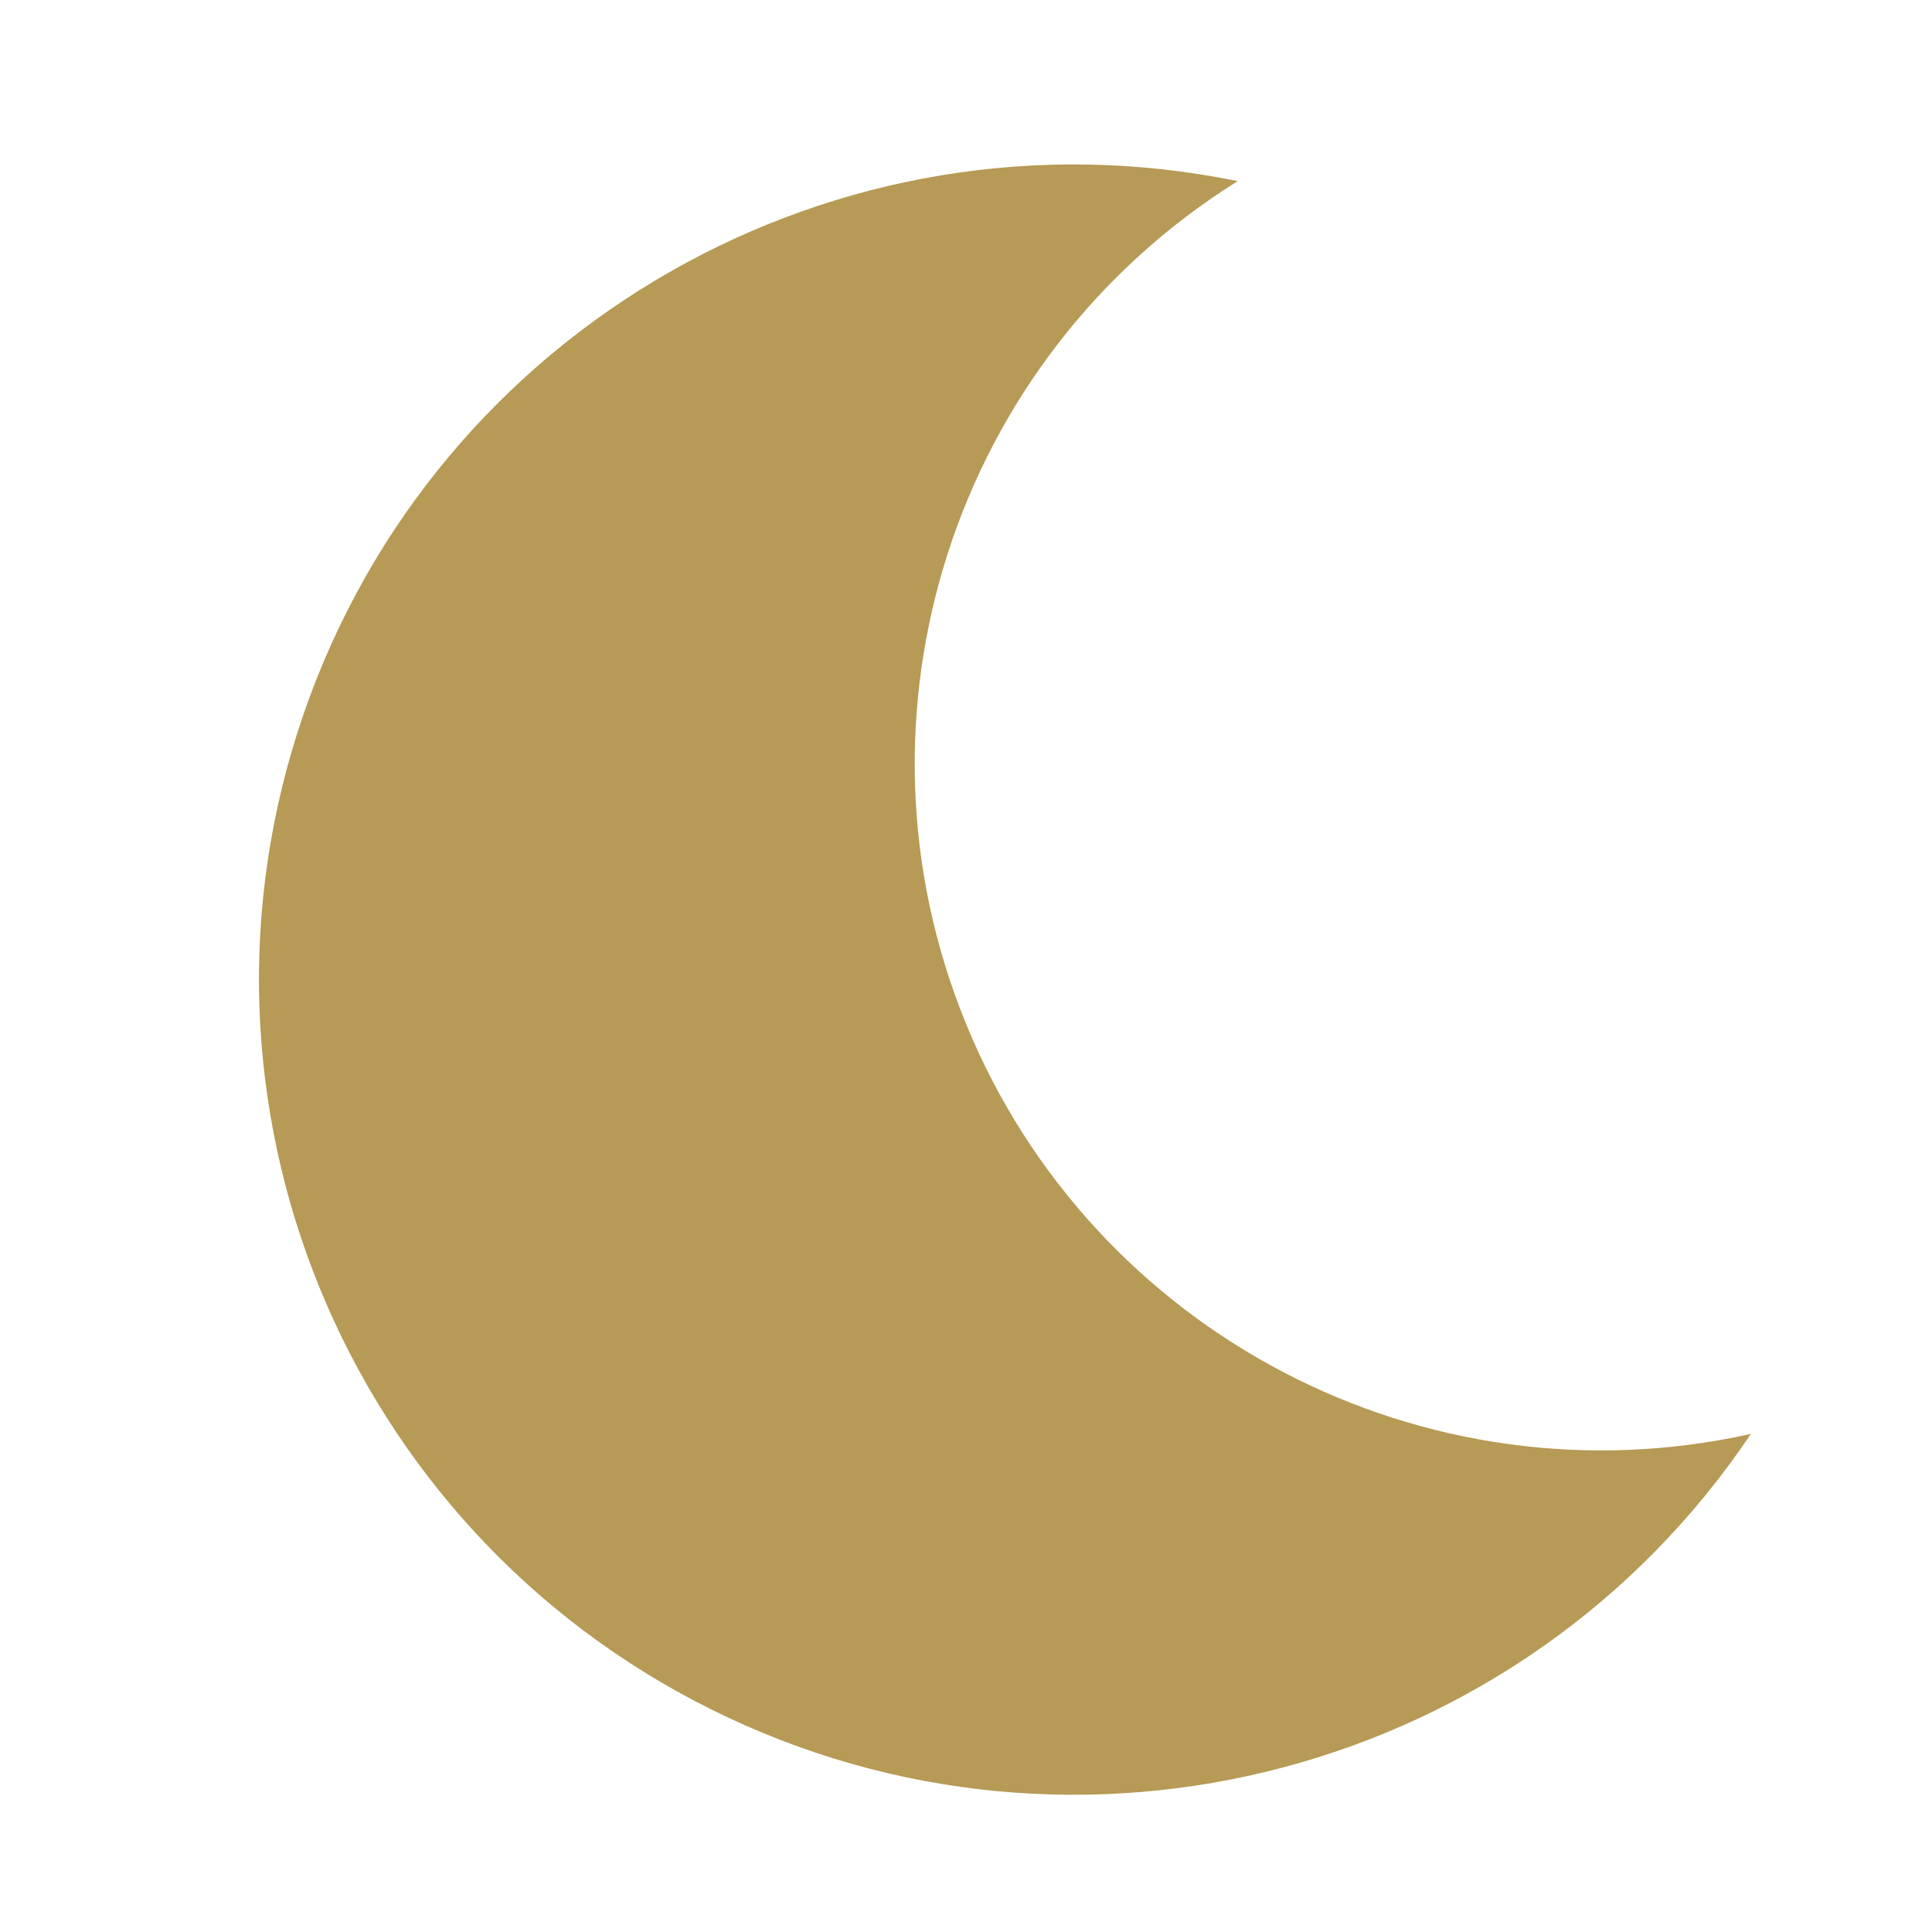
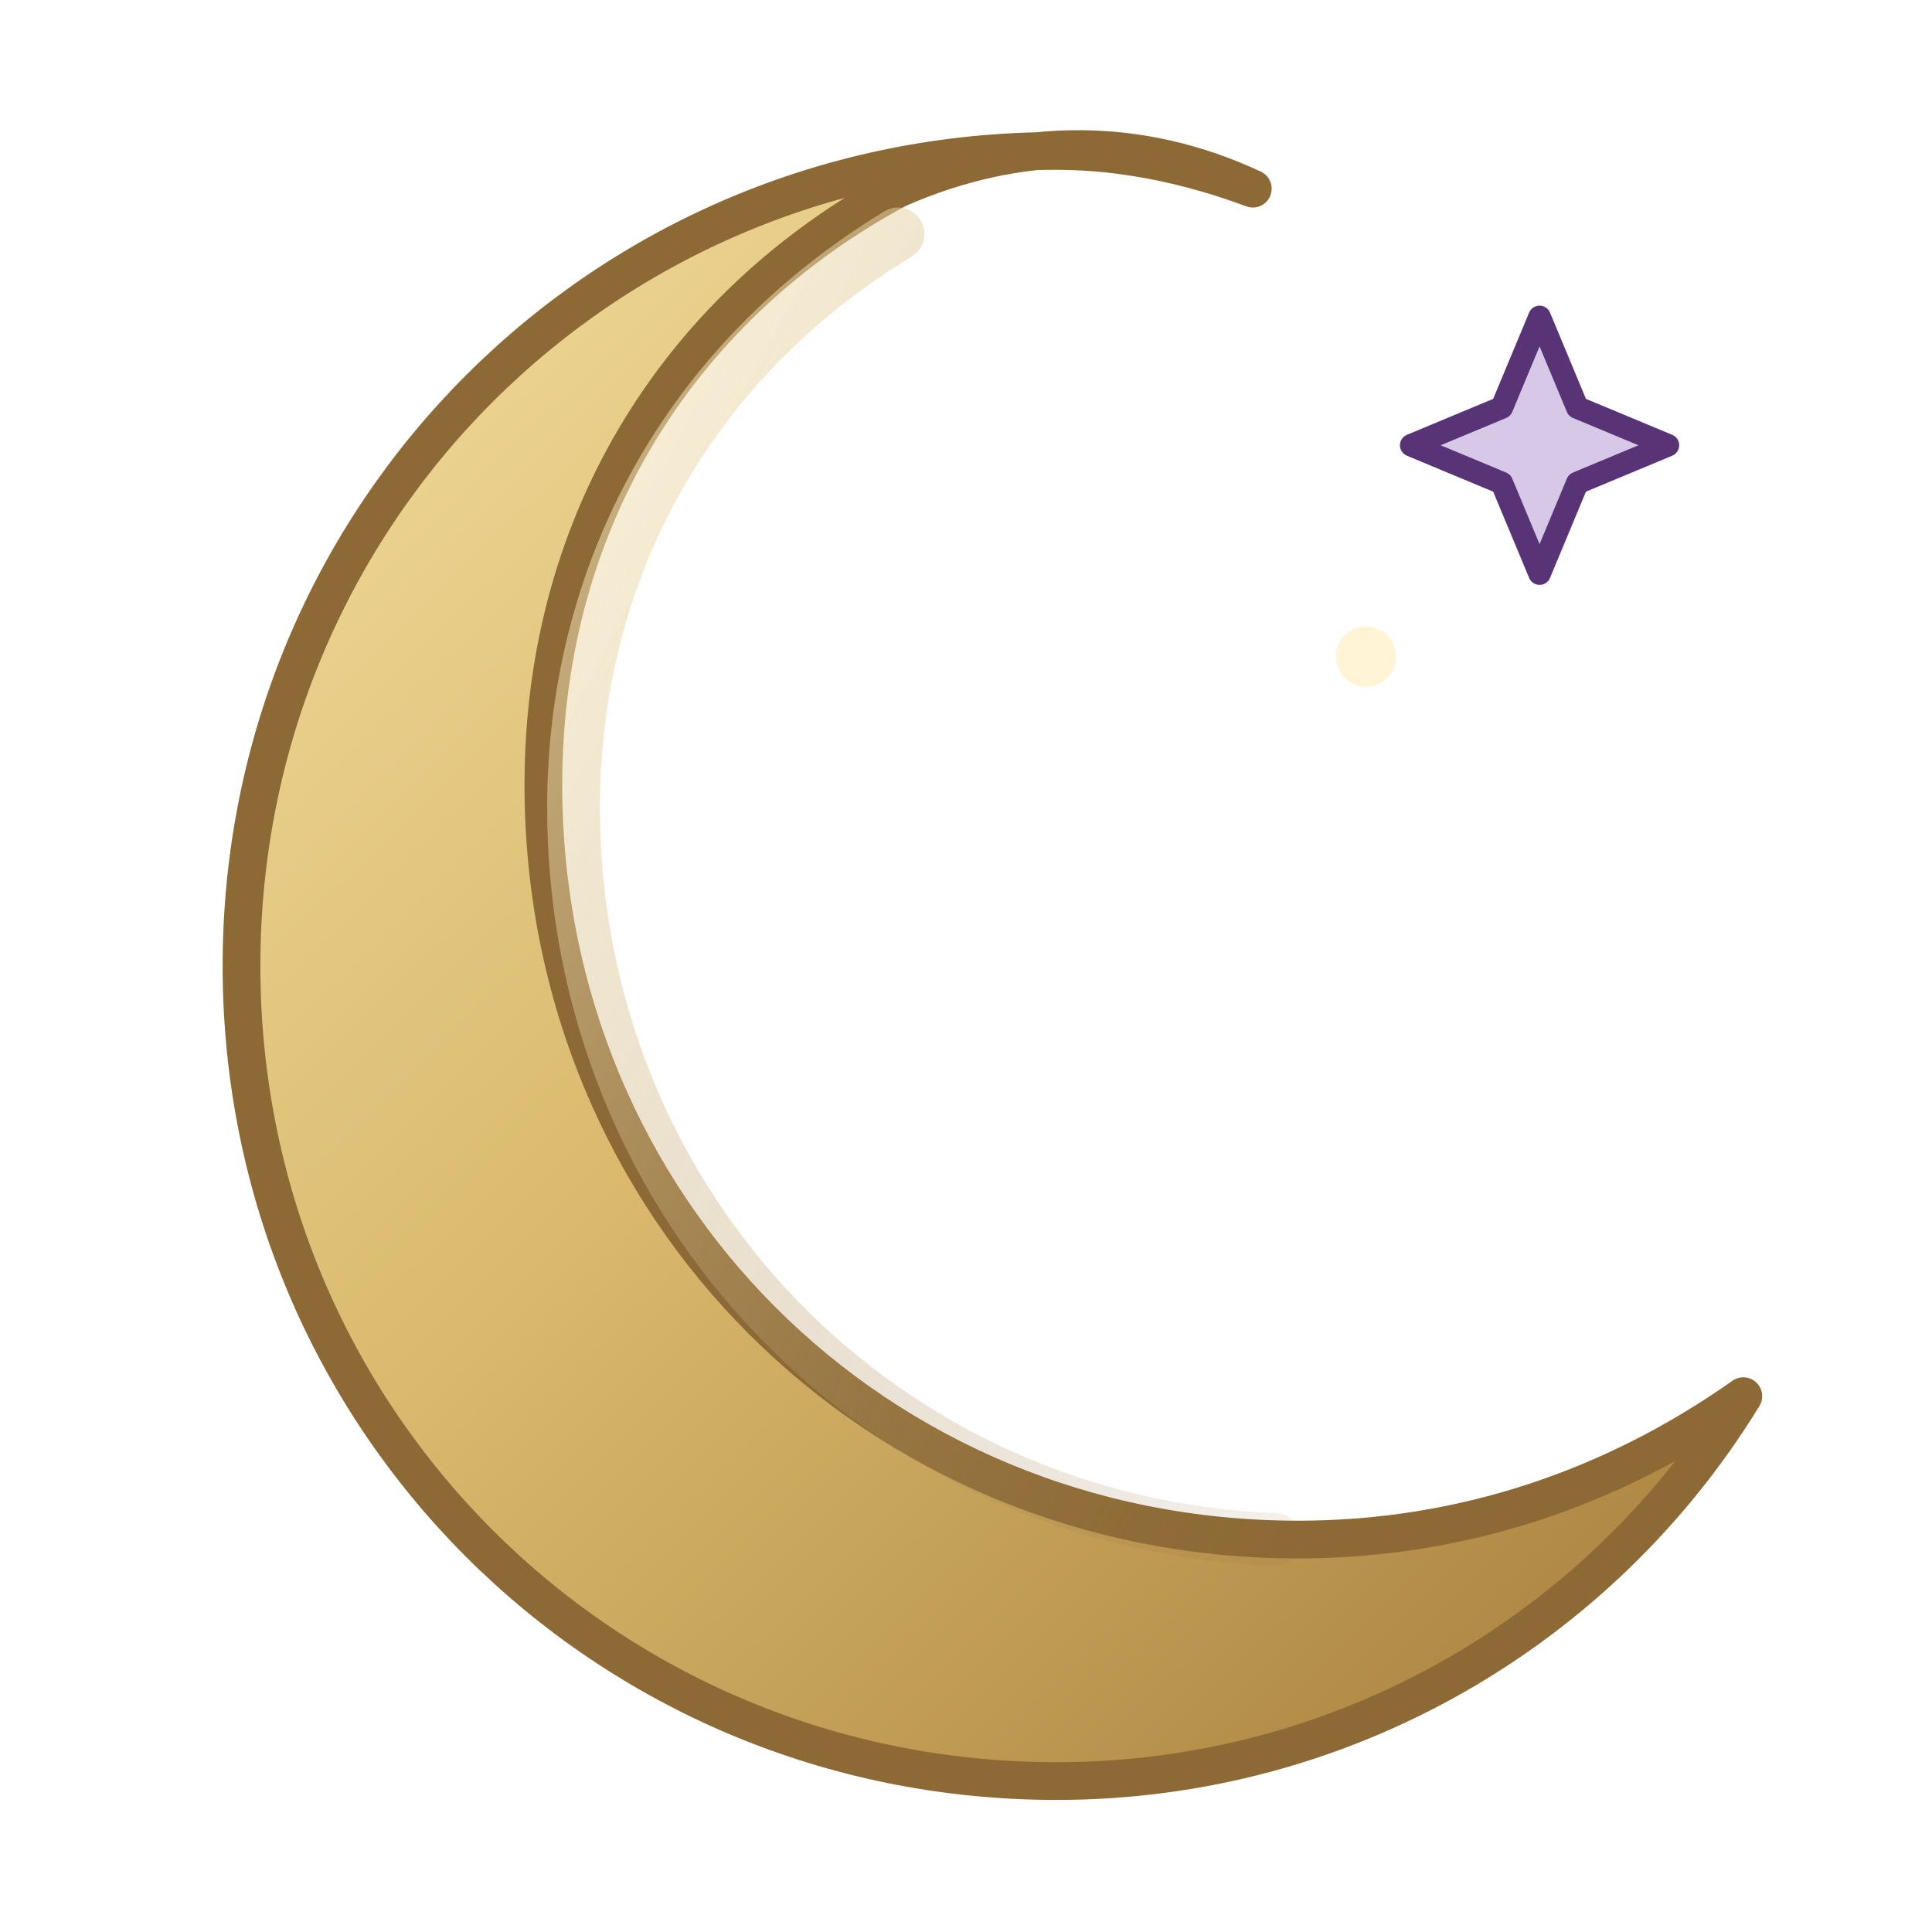
<svg xmlns="http://www.w3.org/2000/svg" viewBox="0 0 256 256" role="img" aria-labelledby="title desc">
-   <path fill="#B69A55" fill-rule="evenodd" d="M 164 24 A 108 108 0 1 0 232 190 A 91 91 0 0 1 164 24 Z" />
+   <defs>
+     <linearGradient id="moonGold" x1="0" y1="0" x2="0.9" y2="1">
+       <stop offset="0" stop-color="#F4DEA0" />
+       <stop offset="0.48" stop-color="#D9B96D" />
+       <stop offset="1" stop-color="#A9823F" />
+     </linearGradient>
+     <linearGradient id="moonShade" x1="0" y1="0" x2="1" y2="1">
+       <stop offset="0" stop-color="#FFF0C5" stop-opacity="0.8" />
+       <stop offset="1" stop-color="#8D6A35" stop-opacity="0.12" />
+     </linearGradient>
+   </defs>
+   <path d="M166 25     C158 22 149 20 140 20     C80 20 32 68 32 128     C32 188 80 236 140 236     C178 236 212 216 231 185     C214 197 194 204 172 204     C116 204 72 160 72 104     C72 68 91 40 119 25     C135 18 151 18 166 25Z" fill="url(#moonGold)" stroke="#8D6A35" stroke-width="5" stroke-linejoin="round" />
+   <path d="M119 31 C91 48 76 76 76 107 C76 160 117 202 169 204" fill="none" stroke="url(#moonShade)" stroke-width="7" stroke-linecap="round" opacity="0.8" />
+   <path d="M204 42 L209 54 L221 59 L209 64 L204 76 L199 64 L187 59 L199 54Z" fill="#D7C8E8" stroke="#583477" stroke-width="3" stroke-linejoin="round" />
+   <circle cx="181" cy="87" r="4" fill="#FFF4D2" opacity="0.9" />
</svg>
